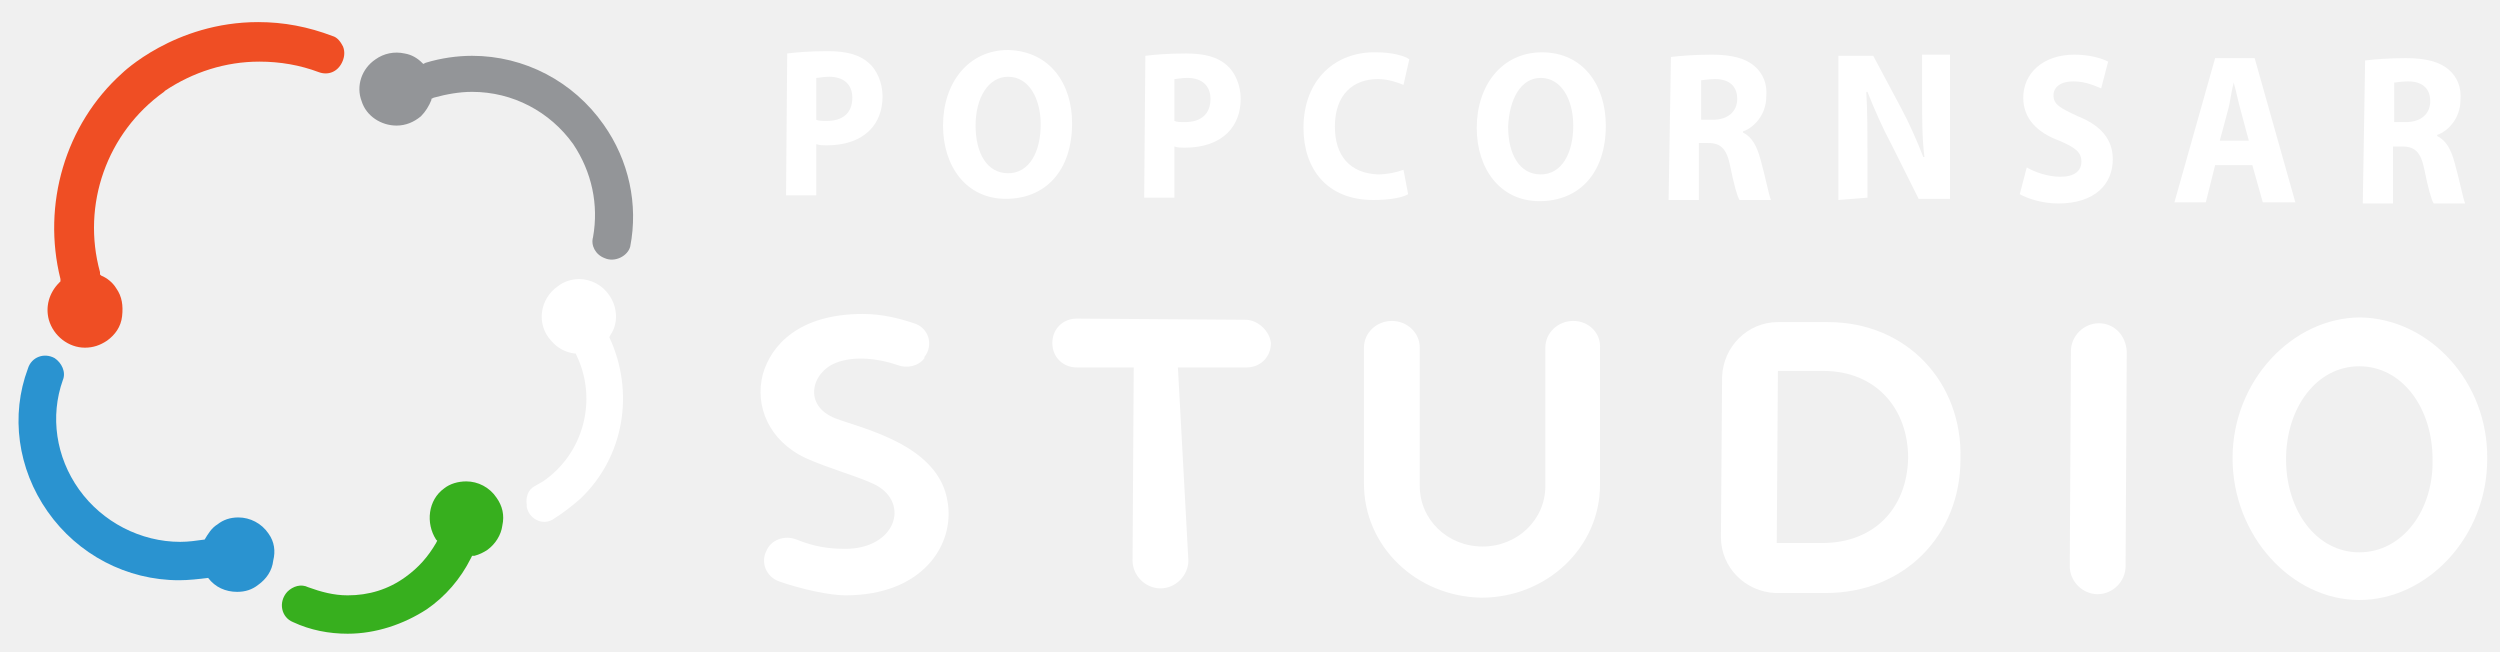
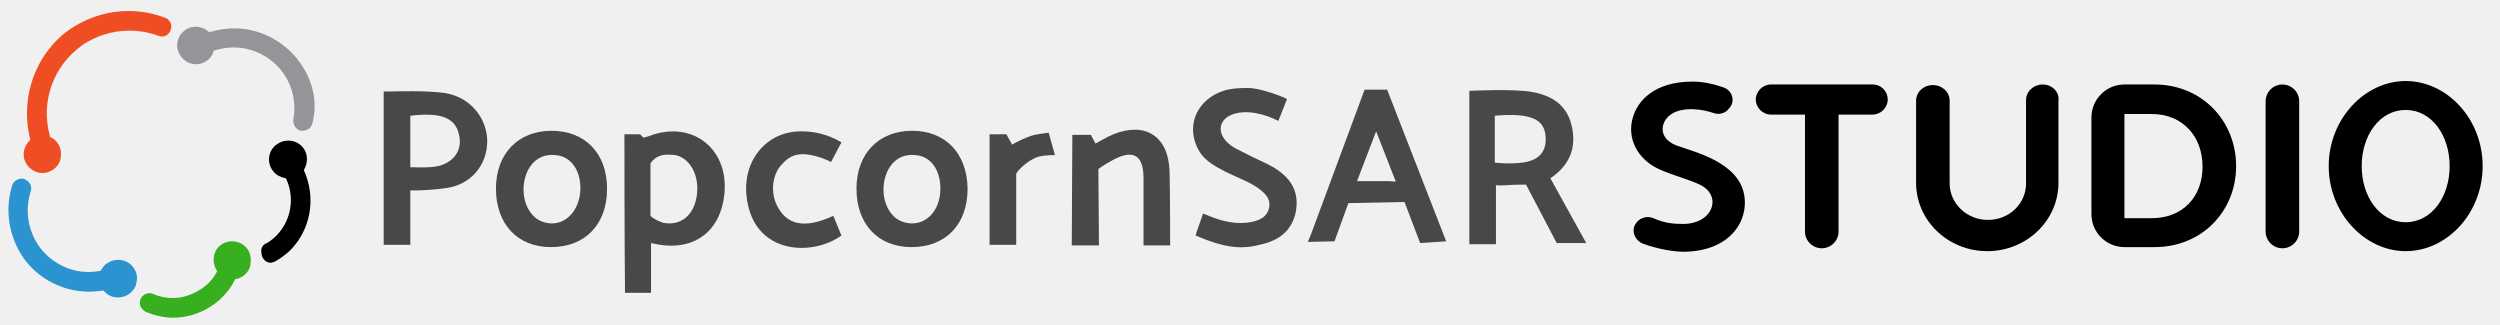
- <svg xmlns="http://www.w3.org/2000/svg" version="1.1" x="0px" y="0px" viewBox="0 0 215 56" style="enable-background:new 0 0 215 56;" xml:space="preserve">
+ <svg xmlns="http://www.w3.org/2000/svg" version="1.1" x="0px" y="0px" viewBox="0 0 432 56" style="enable-background:new 0 0 432 56;" xml:space="preserve">
  <style type="text/css">
	.st0{display:none;}
	.st1{display:inline;}
- 	.st2{fill:#1E1E1E;}
- 	.st3{fill:#FFFFFF;}
- 	.st4{fill:#2A93D0;}
- 	.st5{fill:#37AF1E;}
- 	.st6{fill:#939598;}
- 	.st7{opacity:0.5;}
- 	.st8{opacity:0.4;}
- 	.st9{fill:#EF4E24;}
+ 	.st2{fill:#FFFFFF;}
+ 	.st3{opacity:0.5;}
+ 	.st4{fill:#1E1E1E;}
+ 	.st5{fill:#2A93D0;}
+ 	.st6{fill:#37AF1E;}
+ 	.st7{opacity:0.4;}
+ 	.st8{fill:#EF4E24;}
+ 	.st9{fill:#939598;}
	.st10{fill:none;}
+ 	.st11{opacity:0.8;fill:#FFFFFF;}
+ 	.st12{opacity:0.2;}
+ 	.st13{opacity:0.3;}
+ 	.st14{opacity:0.7;}
</style>
  <g id="레이어_2" class="st0">
-     <rect x="-4" y="-4" class="st1" width="223" height="65" />
-   </g>
+ </g>
  <g id="레이어_1">
    <g>
-       <g>
-         <path class="st3" d="M107.1,27.5l-14.5-0.1c-1.2,0-2.1,0.9-2.1,2.1c0,1.2,0.9,2.1,2.1,2.1l4.9,0l-0.1,16.6c0,1.3,1.1,2.4,2.4,2.4     c1.3,0,2.4-1.1,2.4-2.4l-0.9-16.6l5.9,0c1.2,0,2.1-0.9,2.1-2.1C109.2,28.5,108.2,27.5,107.1,27.5z" />
-         <path class="st3" d="M180.5,27.8c-1.3,0-2.4,1.1-2.4,2.4L178,48.7c0,1.3,1.1,2.4,2.4,2.4c1.3,0,2.4-1.1,2.4-2.4l0.1-18.5     C182.8,28.8,181.8,27.8,180.5,27.8z" />
-         <path class="st3" d="M135.3,27.6c-1.3,0-2.4,1-2.4,2.3l0,11.9c0,2.9-2.4,5.2-5.4,5.2c-3,0-5.4-2.3-5.4-5.2l0-11.9     c0-1.3-1.1-2.3-2.4-2.3c-1.3,0-2.4,1-2.4,2.3l0,11.7c0,5.4,4.5,9.7,10.1,9.8c5.6,0,10.2-4.3,10.2-9.7l0-11.7     C137.7,28.6,136.6,27.6,135.3,27.6z" />
-         <path class="st3" d="M157.2,27.7l-4.3,0c-2.6,0-4.7,2.1-4.8,4.7l-0.1,13.8c0,2.6,2.1,4.7,4.7,4.8l4.3,0c6.8,0,11.6-5,11.6-11.5     C168.8,32.9,164,27.7,157.2,27.7z M156.7,46.7l-3.9,0l0.1-14.8l3.9,0c4.5,0,7.3,3.2,7.3,7.5C164,43.7,161.2,46.7,156.7,46.7z" />
-         <path class="st3" d="M203,27.3c-5.8,0-11,5.4-11,12.1s5.1,12.2,10.9,12.2c5.8,0,11-5.4,11-12.1C214,32.8,208.9,27.4,203,27.3z      M202.9,47.5c-3.7,0-6.3-3.6-6.3-8c0-4.4,2.6-8,6.3-8c3.7,0,6.3,3.6,6.3,8C209.3,43.9,206.6,47.5,202.9,47.5z" />
-         <path class="st3" d="M71.9,36c-2.9-1.1-2.1-4,0-4.8c1.5-0.6,3.6-0.4,5.3,0.2c0.8,0.3,1.8,0.1,2.3-0.6l0-0.1     c0.8-1,0.4-2.5-0.9-2.9c-1.2-0.4-2.7-0.8-4.4-0.8c-5.5,0-7.9,2.7-8.6,5.2c-0.7,2.7,0.5,5.7,3.7,7.2c2,0.9,4.6,1.6,6,2.3     c3,1.6,1.7,5.5-2.6,5.5c-1.5,0-2.7-0.2-4.2-0.8c-1-0.4-2.2,0-2.6,1c-0.5,1,0,2.2,1.1,2.6c2,0.7,4.4,1.2,5.7,1.2     c6.7,0,9.4-4.4,8.8-8C80.8,38.3,74.3,36.9,71.9,36z" />
-       </g>
-       <g id="XMLID_141_">
-         <path id="XMLID_166_" class="st3" d="M67.7,4.6c0.8-0.1,1.9-0.2,3.5-0.2c1.6,0,2.7,0.3,3.5,1c0.7,0.6,1.2,1.7,1.2,2.9     c0,1.2-0.4,2.2-1.1,2.9c-0.9,0.9-2.2,1.3-3.7,1.3c-0.3,0-0.6,0-0.9-0.1l0,4.4l-2.6,0L67.7,4.6z M70.2,10.3     c0.2,0.1,0.5,0.1,0.9,0.1c1.4,0,2.2-0.7,2.2-2c0-1.1-0.7-1.8-2-1.8c-0.5,0-0.9,0.1-1.1,0.1L70.2,10.3z" />
-         <path id="XMLID_163_" class="st3" d="M92.2,10.6c0,4.1-2.3,6.5-5.7,6.5c-3.4,0-5.4-2.8-5.4-6.3c0-3.7,2.2-6.5,5.6-6.5     C90.3,4.4,92.2,7.2,92.2,10.6z M83.9,10.8c0,2.4,1,4.1,2.8,4.1c1.8,0,2.8-1.8,2.8-4.2c0-2.2-1-4.1-2.8-4.1     C85,6.6,83.9,8.4,83.9,10.8z" />
-         <path id="XMLID_160_" class="st3" d="M98.5,4.8c0.8-0.1,1.9-0.2,3.5-0.2c1.6,0,2.7,0.3,3.5,1c0.7,0.6,1.2,1.7,1.2,2.9     c0,1.2-0.4,2.2-1.1,2.9c-0.9,0.9-2.2,1.3-3.7,1.3c-0.3,0-0.6,0-0.9-0.1l0,4.4l-2.6,0L98.5,4.8z M101,10.4     c0.2,0.1,0.5,0.1,0.9,0.1c1.4,0,2.2-0.7,2.2-2c0-1.1-0.7-1.8-2-1.8c-0.5,0-0.9,0.1-1.1,0.1L101,10.4z" />
-         <path id="XMLID_158_" class="st3" d="M121.1,16.7c-0.5,0.3-1.6,0.5-3,0.5c-4,0-6-2.7-6-6.2c0-4.2,2.8-6.6,6.3-6.5     c1.3,0,2.4,0.3,2.8,0.6l-0.5,2.2c-0.5-0.2-1.3-0.5-2.2-0.5c-2.1,0-3.7,1.3-3.7,4.1c0,2.5,1.3,4,3.7,4.1c0.8,0,1.7-0.2,2.2-0.4     L121.1,16.7z" />
-         <path id="XMLID_155_" class="st3" d="M138.1,10.8c0,4.1-2.3,6.5-5.7,6.5c-3.4,0-5.4-2.8-5.4-6.3c0-3.7,2.2-6.5,5.6-6.5     C136.2,4.5,138.1,7.4,138.1,10.8z M129.7,10.9c0,2.4,1,4.1,2.8,4.1c1.8,0,2.8-1.8,2.8-4.2c0-2.2-1-4.1-2.8-4.1     C130.8,6.7,129.8,8.5,129.7,10.9z" />
-         <path id="XMLID_152_" class="st3" d="M143.7,4.9c0.8-0.1,2.1-0.2,3.5-0.2c1.7,0,2.9,0.3,3.7,1c0.7,0.6,1.1,1.5,1,2.6     c0,1.6-1.1,2.7-2,3l0,0.1c0.8,0.4,1.2,1.2,1.5,2.3c0.4,1.4,0.7,3,0.9,3.5l-2.7,0c-0.2-0.3-0.5-1.4-0.8-2.9c-0.3-1.5-0.8-2-1.9-2     l-0.8,0l0,4.9l-2.6,0L143.7,4.9z M146.3,10.3l1,0c1.3,0,2.1-0.7,2.1-1.8c0-1.1-0.7-1.7-1.9-1.7c-0.6,0-1,0.1-1.2,0.1L146.3,10.3z     " />
-         <path id="XMLID_150_" class="st3" d="M158.1,17.2l0-12.4l3,0l2.4,4.5c0.7,1.3,1.4,2.9,1.9,4.2l0.1,0c-0.2-1.6-0.2-3.3-0.2-5.2     l0-3.6l2.4,0l0,12.4l-2.7,0l-2.4-4.8c-0.7-1.3-1.4-2.9-2-4.4l-0.1,0c0.1,1.6,0.1,3.4,0.1,5.4l0,3.7L158.1,17.2z" />
-         <path id="XMLID_148_" class="st3" d="M174.3,14.4c0.7,0.4,1.8,0.8,2.9,0.8c1.2,0,1.8-0.5,1.8-1.3c0-0.8-0.5-1.2-1.9-1.8     c-1.9-0.7-3.1-1.9-3.1-3.7c0-2.1,1.7-3.7,4.4-3.7c1.3,0,2.3,0.3,2.9,0.6l-0.6,2.3c-0.5-0.2-1.3-0.6-2.4-0.6     c-1.1,0-1.7,0.5-1.7,1.2c0,0.8,0.6,1.1,2.1,1.8c2,0.8,3,2,3,3.7c0,2.1-1.5,3.8-4.7,3.8c-1.3,0-2.6-0.4-3.3-0.8L174.3,14.4z" />
-         <path id="XMLID_145_" class="st3" d="M190.5,14.2l-0.8,3.2l-2.7,0L190.5,5l3.4,0l3.5,12.4l-2.8,0l-0.9-3.2L190.5,14.2z      M193.4,12.1l-0.7-2.6c-0.2-0.7-0.4-1.7-0.6-2.4l0,0c-0.2,0.7-0.3,1.7-0.5,2.4l-0.7,2.6L193.4,12.1z" />
-         <path id="XMLID_142_" class="st3" d="M203.4,5.2c0.8-0.1,2.1-0.2,3.5-0.2c1.7,0,2.9,0.3,3.7,1c0.7,0.6,1.1,1.5,1,2.6     c0,1.6-1.1,2.7-2,3l0,0.1c0.8,0.4,1.2,1.2,1.5,2.3c0.4,1.4,0.7,3,0.9,3.5l-2.7,0c-0.2-0.3-0.5-1.4-0.8-2.9c-0.3-1.5-0.8-2-1.9-2     l-0.8,0l0,4.9l-2.6,0L203.4,5.2z M205.9,10.5l1,0c1.3,0,2.1-0.7,2.1-1.8c0-1.1-0.7-1.7-1.9-1.7c-0.6,0-1,0.1-1.2,0.1L205.9,10.5z     " />
-       </g>
+       <path class="st5" d="M23.1,46.3c-0.6-0.9-1.6-1.4-2.7-1.4c-0.7,0-1.3,0.2-1.9,0.6c-0.5,0.3-0.8,0.8-1.1,1.3    c-0.7,0.1-1.4,0.2-2.1,0.2c-3.4,0-6.6-1.7-8.6-4.5c-1.9-2.8-2.4-6.2-1.4-9.4c0.3-0.8-0.1-1.6-0.8-2l0,0c-0.4-0.3-0.9-0.3-1.4-0.1    c-0.5,0.2-0.9,0.6-1,1.1C0.8,36.2,1.5,40.8,4,44.5c2.6,3.7,6.9,5.9,11.4,5.9c0.8,0,1.6-0.1,2.5-0.2c0.6,0.8,1.5,1.2,2.5,1.2    c0.7,0,1.3-0.2,1.9-0.6c0.7-0.5,1.2-1.2,1.3-2.1C23.8,47.9,23.6,47,23.1,46.3z" />
+       <path class="st6" d="M42.8,43.1c-0.6-0.9-1.6-1.4-2.7-1.4c-0.7,0-1.4,0.2-1.9,0.6c-1.4,1-1.7,3-0.7,4.5l0,0.1l-0.1,0.2    c-0.6,1.1-1.5,2.1-2.6,2.8c-1.5,1-3.2,1.6-4.9,1.6c-1.2,0-2.3-0.2-3.4-0.7c-0.7-0.3-1.4-0.1-1.9,0.4c0,0,0,0,0,0    c-0.4,0.4-0.5,1-0.4,1.5c0.1,0.5,0.5,0.9,1,1.2c1.5,0.6,3.1,1,4.7,1h0c2.5,0,4.9-0.8,6.9-2.2c1.6-1.1,3-2.7,3.8-4.4l0.1-0.1l0.2,0    c0.4-0.1,0.8-0.3,1.1-0.5c0.7-0.5,1.2-1.2,1.3-2.1C43.4,44.7,43.3,43.8,42.8,43.1z" />
+       <path d="M52.5,29.4l0.1-0.2c0.6-1.1,0.6-2.5-0.1-3.5c-0.6-0.9-1.6-1.4-2.7-1.4c-0.7,0-1.3,0.2-1.9,0.6c-0.8,0.5-1.3,1.4-1.4,2.3    c-0.1,0.9,0.2,1.8,0.8,2.5c0.5,0.6,1.2,0.9,2,1.1l0.1,0l0.1,0.2c1.7,3.8,0.5,8.3-2.9,10.7c-0.2,0.1-0.4,0.3-0.7,0.4    c-0.6,0.3-0.9,1-0.7,1.7c0,0.1,0,0.1,0,0.2c0.1,0.5,0.4,0.9,0.8,1.2c0.2,0.1,0.5,0.2,0.7,0.2c0.3,0,0.5-0.1,0.8-0.2    c0.9-0.5,1.7-1.1,2.5-1.8C53.7,39.8,54.7,34.2,52.5,29.4z" />
+       <path class="st9" d="M51.9,10.9c-2.6-3.7-6.9-6-11.4-6c-1.4,0-2.7,0.2-4.1,0.6l-0.2,0.1l-0.1-0.1c-0.5-0.4-1-0.7-1.6-0.8    c-0.9-0.2-1.8,0-2.5,0.5c-1.2,0.8-1.7,2.4-1.2,3.7c0.5,1.3,1.7,2.2,3.1,2.2c0.8,0,1.5-0.3,2.1-0.8c0.4-0.3,0.7-0.8,0.9-1.4l0-0.1    l0.2-0.1c1.1-0.3,2.1-0.5,3.3-0.5c3.4,0,6.6,1.7,8.6,4.5c1.6,2.3,2.2,5.1,1.7,7.9c-0.1,0.8,0.3,1.6,1,1.9l0,0v0    c0.2,0.1,0.4,0.1,0.6,0.1c0.3,0,0.5-0.1,0.8-0.2c0.5-0.2,0.8-0.7,0.9-1.2C54.9,17.8,54.1,14,51.9,10.9z" />
    </g>
+     <path class="st8" d="M29.5,4c-0.2-0.4-0.5-0.8-0.9-0.9c-2.1-0.8-4.2-1.2-6.4-1.2c-7.2,0-11.7,4.4-11.7,4.4   C5.6,10.7,3.6,17.6,5.2,24l0,0.2l-0.1,0.1c-0.9,0.9-1.2,2.1-0.9,3.2c0.4,1.4,1.7,2.4,3.1,2.4c0.7,0,1.3-0.2,1.9-0.6   c0.7-0.5,1.2-1.2,1.3-2.1s0-1.7-0.5-2.4c-0.3-0.5-0.8-0.9-1.3-1.1l-0.1-0.1l0-0.2c-1.6-5.8,0.6-12,5.5-15.5l0.1-0.1   c2.4-1.6,5.2-2.5,8.1-2.5c1.8,0,3.5,0.3,5.1,0.9c0.8,0.3,1.6,0,2-0.8l0,0C29.6,5,29.7,4.5,29.5,4z" />
+     <path class="st14" d="M267.9,30.8c0,0,0.4-0.3,0.7-0.5c3.1-2.4,3.8-5.5,2.9-8.9c-0.9-3.4-3.5-4.9-6.7-5.5   c-3.2-0.6-10.9-0.2-10.9-0.2l0,26.5h1.5l1.6,0h1.5L258.5,32c0,0,0.5,0.1,1.9,0c0.9-0.1,3.3-0.1,3.3-0.1l5.3,10.1h5.1L267.9,30.8z    M258.3,24v-4c0,0,2.7-0.3,4.8,0c2.8,0.4,4,1.6,4,4.1c0,2.3-1.4,3.7-4.1,4c-2.3,0.3-4.7,0-4.7,0V24z" />
+     <path class="st14" d="M112.2,23.5c-0.3,0.1-1,0.3-1,0.3l-0.6-0.6h-2.7c0,0,0,18.6,0.1,27.4c1.5,0,3,0,4.5,0c0-2.8,0-5.7,0-8.6   c6.8,1.7,11.7-1.5,12.6-7.9C126.3,26,119.8,20.6,112.2,23.5z M120.2,34.8c-0.8,2.9-3,4.2-5.6,3.7c-0.8-0.3-1.6-0.6-2.2-1.2l0-9.1   c1.1-1.5,2.4-1.6,4.3-1.4C119.6,27.4,121.2,31.1,120.2,34.8z" />
+     <path class="st14" d="M239.7,15.5H238h-2.2l-9.3,25.1l-0.5,1.2l4.6-0.1l2.4-6.6l9.7-0.2l2.7,7.1l4.5-0.3L239.7,15.5z M240.1,31.3   h-4.7h-0.9c0,0,2.2-5.8,3.3-8.6c1.1,2.8,3.4,8.7,3.4,8.7L240.1,31.3z" />
+     <path class="st14" d="M77,16.1c-3-0.5-9-0.3-9-0.3h-1.7c0,0,0,9.3,0,13.2c0,4,0,13.3,0,13.3h1.4h1.8h1.4l0-9.4h1.3   c0,0,3.9-0.1,5.9-0.6c3.3-0.8,6.1-3.7,6.1-8C84.1,20.3,81.2,16.8,77,16.1z M76.4,28.5c-1.5,0.6-4.7,0.4-4.7,0.4h-0.8l0-8.9h0l1-0.1   c4.5-0.4,6.8,0.6,7.4,3.3C79.9,25.6,78.8,27.6,76.4,28.5z" />
+     <path class="st14" d="M220.2,29c-1.5-0.9-3.1-1.5-4.6-2.3c-1.3-0.7-2.8-1.2-3.8-2.4c-1.5-1.7-1-3.7,1.1-4.5c2.6-1,5.9,0,8,1.1   l1.5-3.8c-1.9-0.9-5.1-1.9-6.7-1.9c-1.8,0-3.1,0.1-4.3,0.5c-4.3,1.4-6.4,5.6-4.6,9.6c1,2.3,2.9,3.3,5,4.4c2,1,4.2,1.7,6,3.1   c1,0.8,1.8,1.7,1.5,3.1c-0.3,1.5-1.5,2.1-2.8,2.4c-2.6,0.6-5.2,0-7.6-1c-0.3-0.1-1-0.4-1-0.4l-1.1,3.1l-0.2,0.7   c5.4,2.3,8.1,2.4,11.5,1.5c2.9-0.7,5.1-2.3,5.8-5.5C224.5,33.4,223.4,31,220.2,29z" />
+     <path class="st14" d="M157.6,22.6c-5.8,0-9.6,4-9.6,10c0,6.1,3.7,10.1,9.5,10.1c5.9,0,9.7-3.9,9.7-10.1   C167.1,26.5,163.4,22.6,157.6,22.6z M156.2,38.4c-2.5-0.7-4-3.8-3.4-7.1c0.6-3,2.6-4.8,5.4-4.5c2.6,0.2,4.3,2.5,4.3,5.8   C162.5,36.7,159.6,39.4,156.2,38.4z" />
+     <path class="st14" d="M192.4,23.2c-0.7,0.3-1.3,0.6-2,1c-0.4,0.2-1.1,0.6-1.1,0.6l-0.8-1.5l-3.2,0l-0.1,19.1l4.7,0l-0.1-13.2   c0,0,0.9-0.7,2.6-1.6c3.4-1.8,5.1-0.8,5.2,2.9c0,3.5,0,11.9,0,11.9h1.3h2.1h1.2c0,0,0-9-0.1-12.8C201.9,23.5,197.9,21,192.4,23.2z" />
+     <path class="st14" d="M142,27.3c0.3,0.1,1.3,0.5,1.6,0.7l1.8-3.4c-2.3-1.4-4.8-1.9-6.7-1.9c-6.7-0.2-11.3,6-9.3,13.3   c2.1,7.9,11.1,8.2,16,4.7l-1.4-3.4c-5,2.3-8.1,1.6-9.8-1.9c-1-2.1-0.9-5.3,1.1-7.2C137.1,26.2,139.3,26.4,142,27.3z" />
+     <path class="st14" d="M178.1,23.5c-2.2,0.8-3.2,1.5-3.2,1.5l-1-1.8h-2.9L171,42.3l4.6,0V30c0.6-1,2.2-2.3,3.5-2.8   c0.7-0.3,2.1-0.4,3.2-0.4l-1.1-3.9C181.2,23,179.2,23.1,178.1,23.5z" />
+     <path class="st14" d="M95.3,22.6c-5.8,0-9.6,4-9.6,10c0,6.1,3.7,10.1,9.5,10.1c5.9,0,9.7-3.9,9.7-10.1   C104.9,26.5,101.1,22.6,95.3,22.6z M94,38.4c-2.5-0.7-4-3.8-3.4-7.1c0.6-3,2.6-4.8,5.4-4.5c2.6,0.2,4.3,2.5,4.3,5.8   C100.2,36.7,97.3,39.4,94,38.4z" />
    <g>
-       <path class="st4" d="M23.1,45.9c-0.6-0.9-1.6-1.4-2.6-1.4c-0.7,0-1.3,0.2-1.8,0.6c-0.5,0.3-0.8,0.8-1.1,1.3    c-0.7,0.1-1.4,0.2-2.1,0.2c0,0,0,0,0,0c-3.4,0-6.7-1.7-8.7-4.5c-2-2.8-2.5-6.3-1.4-9.4c0.3-0.7-0.1-1.5-0.7-1.9c0,0,0,0,0,0    c-0.9-0.5-2-0.1-2.3,0.9C0.9,35.7,1.5,40.3,4.1,44c2.6,3.7,6.8,5.9,11.3,5.9h0c0.8,0,1.7-0.1,2.5-0.2c0.6,0.8,1.5,1.2,2.5,1.2    c0.7,0,1.3-0.2,1.8-0.6c0.7-0.5,1.2-1.2,1.3-2.1C23.7,47.4,23.6,46.6,23.1,45.9z" />
-       <path class="st5" d="M29.9,54.5c-1.6,0-3.2-0.3-4.7-1c-1-0.4-1.3-1.7-0.5-2.6c0,0,0,0,0,0c0.5-0.5,1.2-0.7,1.8-0.4    c1.1,0.4,2.2,0.7,3.4,0.7c1.8,0,3.5-0.5,5-1.6c1.1-0.8,1.9-1.7,2.6-2.9l0.1-0.2l-0.1-0.1C36.6,45,36.8,43,38.2,42    c0.5-0.4,1.2-0.6,1.9-0.6c1,0,2,0.5,2.6,1.4c0.5,0.7,0.7,1.5,0.5,2.4c-0.1,0.8-0.6,1.6-1.3,2.1c-0.3,0.2-0.7,0.4-1.1,0.5l-0.2,0    l-0.1,0.2c-0.9,1.8-2.2,3.3-3.8,4.4C34.7,53.7,32.3,54.5,29.9,54.5C29.9,54.5,29.9,54.5,29.9,54.5z" />
-       <path class="st3" d="M45.3,43.6c0-0.1,0-0.1,0-0.2c-0.1-0.6,0.1-1.3,0.7-1.6c0.2-0.1,0.5-0.3,0.7-0.4c3.5-2.4,4.7-7,2.9-10.8    l-0.1-0.2l-0.1,0c-0.8-0.1-1.5-0.5-2-1.1c-1.3-1.4-1-3.6,0.6-4.7c0.5-0.4,1.2-0.6,1.8-0.6c1,0,2,0.5,2.6,1.4    c0.7,1,0.8,2.4,0.1,3.4L52.4,29l0,0c2.2,4.7,1.3,10.3-2.5,13.9c-0.8,0.7-1.6,1.3-2.4,1.8C46.6,45.2,45.5,44.6,45.3,43.6z" />
-       <path class="st6" d="M52,22.2C52,22.2,52,22.2,52,22.2c-0.8-0.3-1.2-1.1-1-1.8c0.5-2.8-0.1-5.6-1.7-8c-2-2.8-5.2-4.5-8.7-4.5    c-1.1,0-2.2,0.2-3.3,0.5l-0.2,0.1l0,0.1c-0.2,0.5-0.5,1-0.9,1.4c-0.6,0.5-1.3,0.8-2.1,0.8c-1.3,0-2.6-0.8-3-2.1    c-0.5-1.3,0-2.8,1.2-3.6c0.7-0.5,1.6-0.7,2.5-0.5c0.6,0.1,1.1,0.4,1.5,0.8l0.1,0.1l0.2-0.1c1.3-0.4,2.7-0.6,4-0.6    c4.5,0,8.7,2.2,11.3,5.9c2.2,3.1,3,6.9,2.3,10.5C54,22,52.9,22.6,52,22.2z" />
-       <path class="st9" d="M29.5,4c-0.2-0.4-0.5-0.8-0.9-0.9c-2.1-0.8-4.2-1.2-6.4-1.2c-7.2,0-11.7,4.4-11.7,4.4    C5.6,10.7,3.6,17.6,5.2,24l0,0.2l-0.1,0.1c-0.9,0.9-1.2,2.1-0.9,3.2c0.4,1.4,1.7,2.4,3.1,2.4c0.7,0,1.3-0.2,1.9-0.6    c0.7-0.5,1.2-1.2,1.3-2.1s0-1.7-0.5-2.4c-0.3-0.5-0.8-0.9-1.3-1.1l-0.1-0.1l0-0.2c-1.6-5.8,0.6-12,5.5-15.5l0.1-0.1    c2.4-1.6,5.2-2.5,8.1-2.5c1.8,0,3.5,0.3,5.1,0.9c0.8,0.3,1.6,0,2-0.8l0,0C29.6,5,29.7,4.5,29.5,4z" />
+       <path d="M323.6,14.6H306c-1.4,0-2.6,1.2-2.6,2.6s1.2,2.6,2.6,2.6h5.9V40c0,1.6,1.3,2.9,2.9,2.9c1.6,0,2.9-1.3,2.9-2.9V19.8h5.9    c1.4,0,2.6-1.2,2.6-2.6S325.1,14.6,323.6,14.6z" />
+       <path d="M394.4,14.6c-1.6,0-2.9,1.3-2.9,2.9V40c0,1.6,1.3,2.9,2.9,2.9c1.6,0,2.9-1.3,2.9-2.9V17.5C397.3,15.9,396,14.6,394.4,14.6    z" />
+       <path d="M353,14.6c-1.6,0-2.9,1.2-2.9,2.7v14.4c0,3.5-2.9,6.3-6.6,6.3c-3.6,0-6.6-2.8-6.6-6.3V17.4c0-1.5-1.3-2.7-2.9-2.7    c-1.6,0-2.9,1.2-2.9,2.7v14.2c0,6.5,5.5,11.8,12.3,11.8c6.8,0,12.3-5.3,12.3-11.8V17.4C355.9,15.9,354.6,14.6,353,14.6z" />
+       <path d="M372.3,14.6h-5.2c-3.2,0-5.7,2.6-5.7,5.7v16.7c0,3.2,2.6,5.7,5.7,5.7h5.2c8.2,0,14.1-6.2,14.1-14    C386.4,20.9,380.5,14.6,372.3,14.6z M371.8,37.7h-4.7v-18h4.7c5.4,0,8.8,3.9,8.8,9.1S377.2,37.7,371.8,37.7z" />
+       <path d="M415.7,14c-7.1,0-13.3,6.6-13.3,14.7s6.2,14.7,13.3,14.7S429,36.9,429,28.7S422.8,14,415.7,14z M415.7,38.4    c-4.5,0-7.6-4.4-7.6-9.7s3.1-9.7,7.6-9.7c4.5,0,7.6,4.4,7.6,9.7S420.2,38.4,415.7,38.4z" />
+       <path d="M289.6,25.1c-3.5-1.4-2.6-4.8,0-5.8c1.8-0.7,4.3-0.5,6.4,0.2c1,0.4,2.2,0.1,2.8-0.8l0.1-0.1c1-1.2,0.4-3-1.1-3.5    c-1.4-0.5-3.3-1-5.3-1c-6.6,0-9.6,3.3-10.4,6.4c-0.9,3.3,0.7,6.9,4.5,8.7c2.4,1.1,5.6,1.9,7.3,2.8c3.7,1.9,2.1,6.7-3.1,6.7    c-1.8,0-3.3-0.2-5.1-1c-1.2-0.5-2.6,0-3.2,1.2c-0.6,1.2,0.1,2.7,1.4,3.2c2.4,0.9,5.3,1.4,6.9,1.4c8.2,0,11.4-5.4,10.6-9.8    C300.4,27.9,292.5,26.2,289.6,25.1z" />
    </g>
  </g>
</svg>
